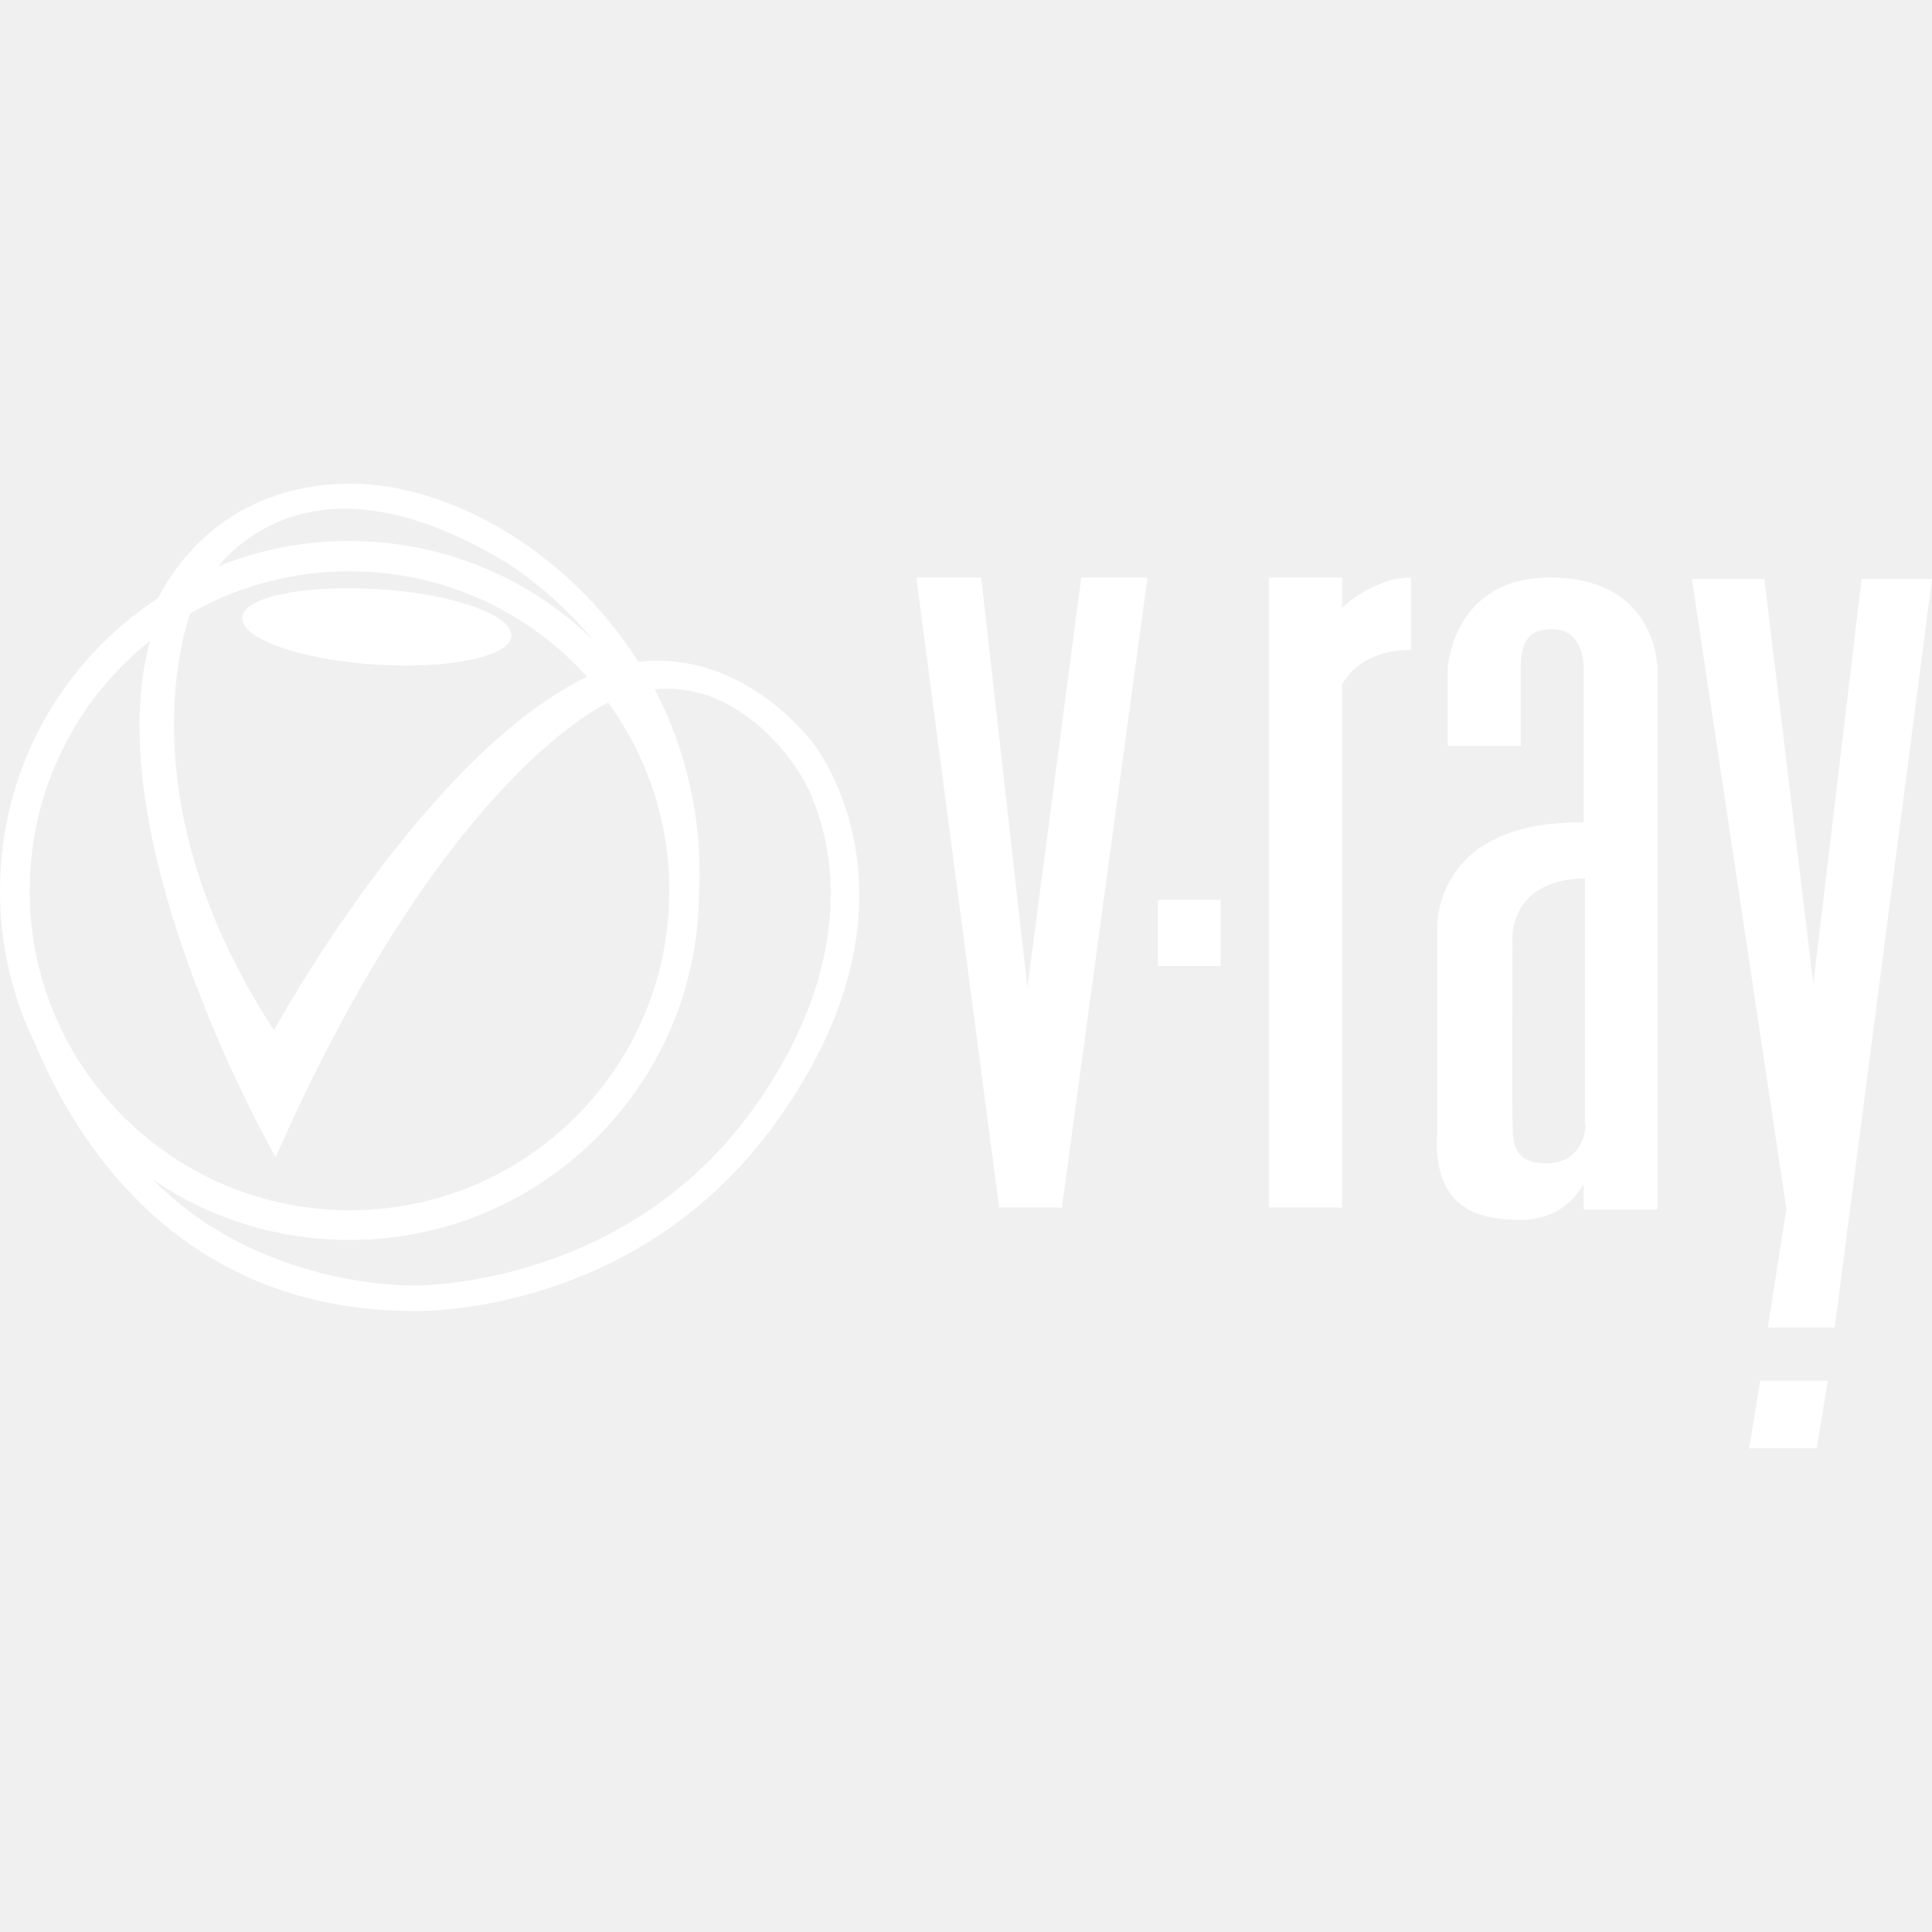
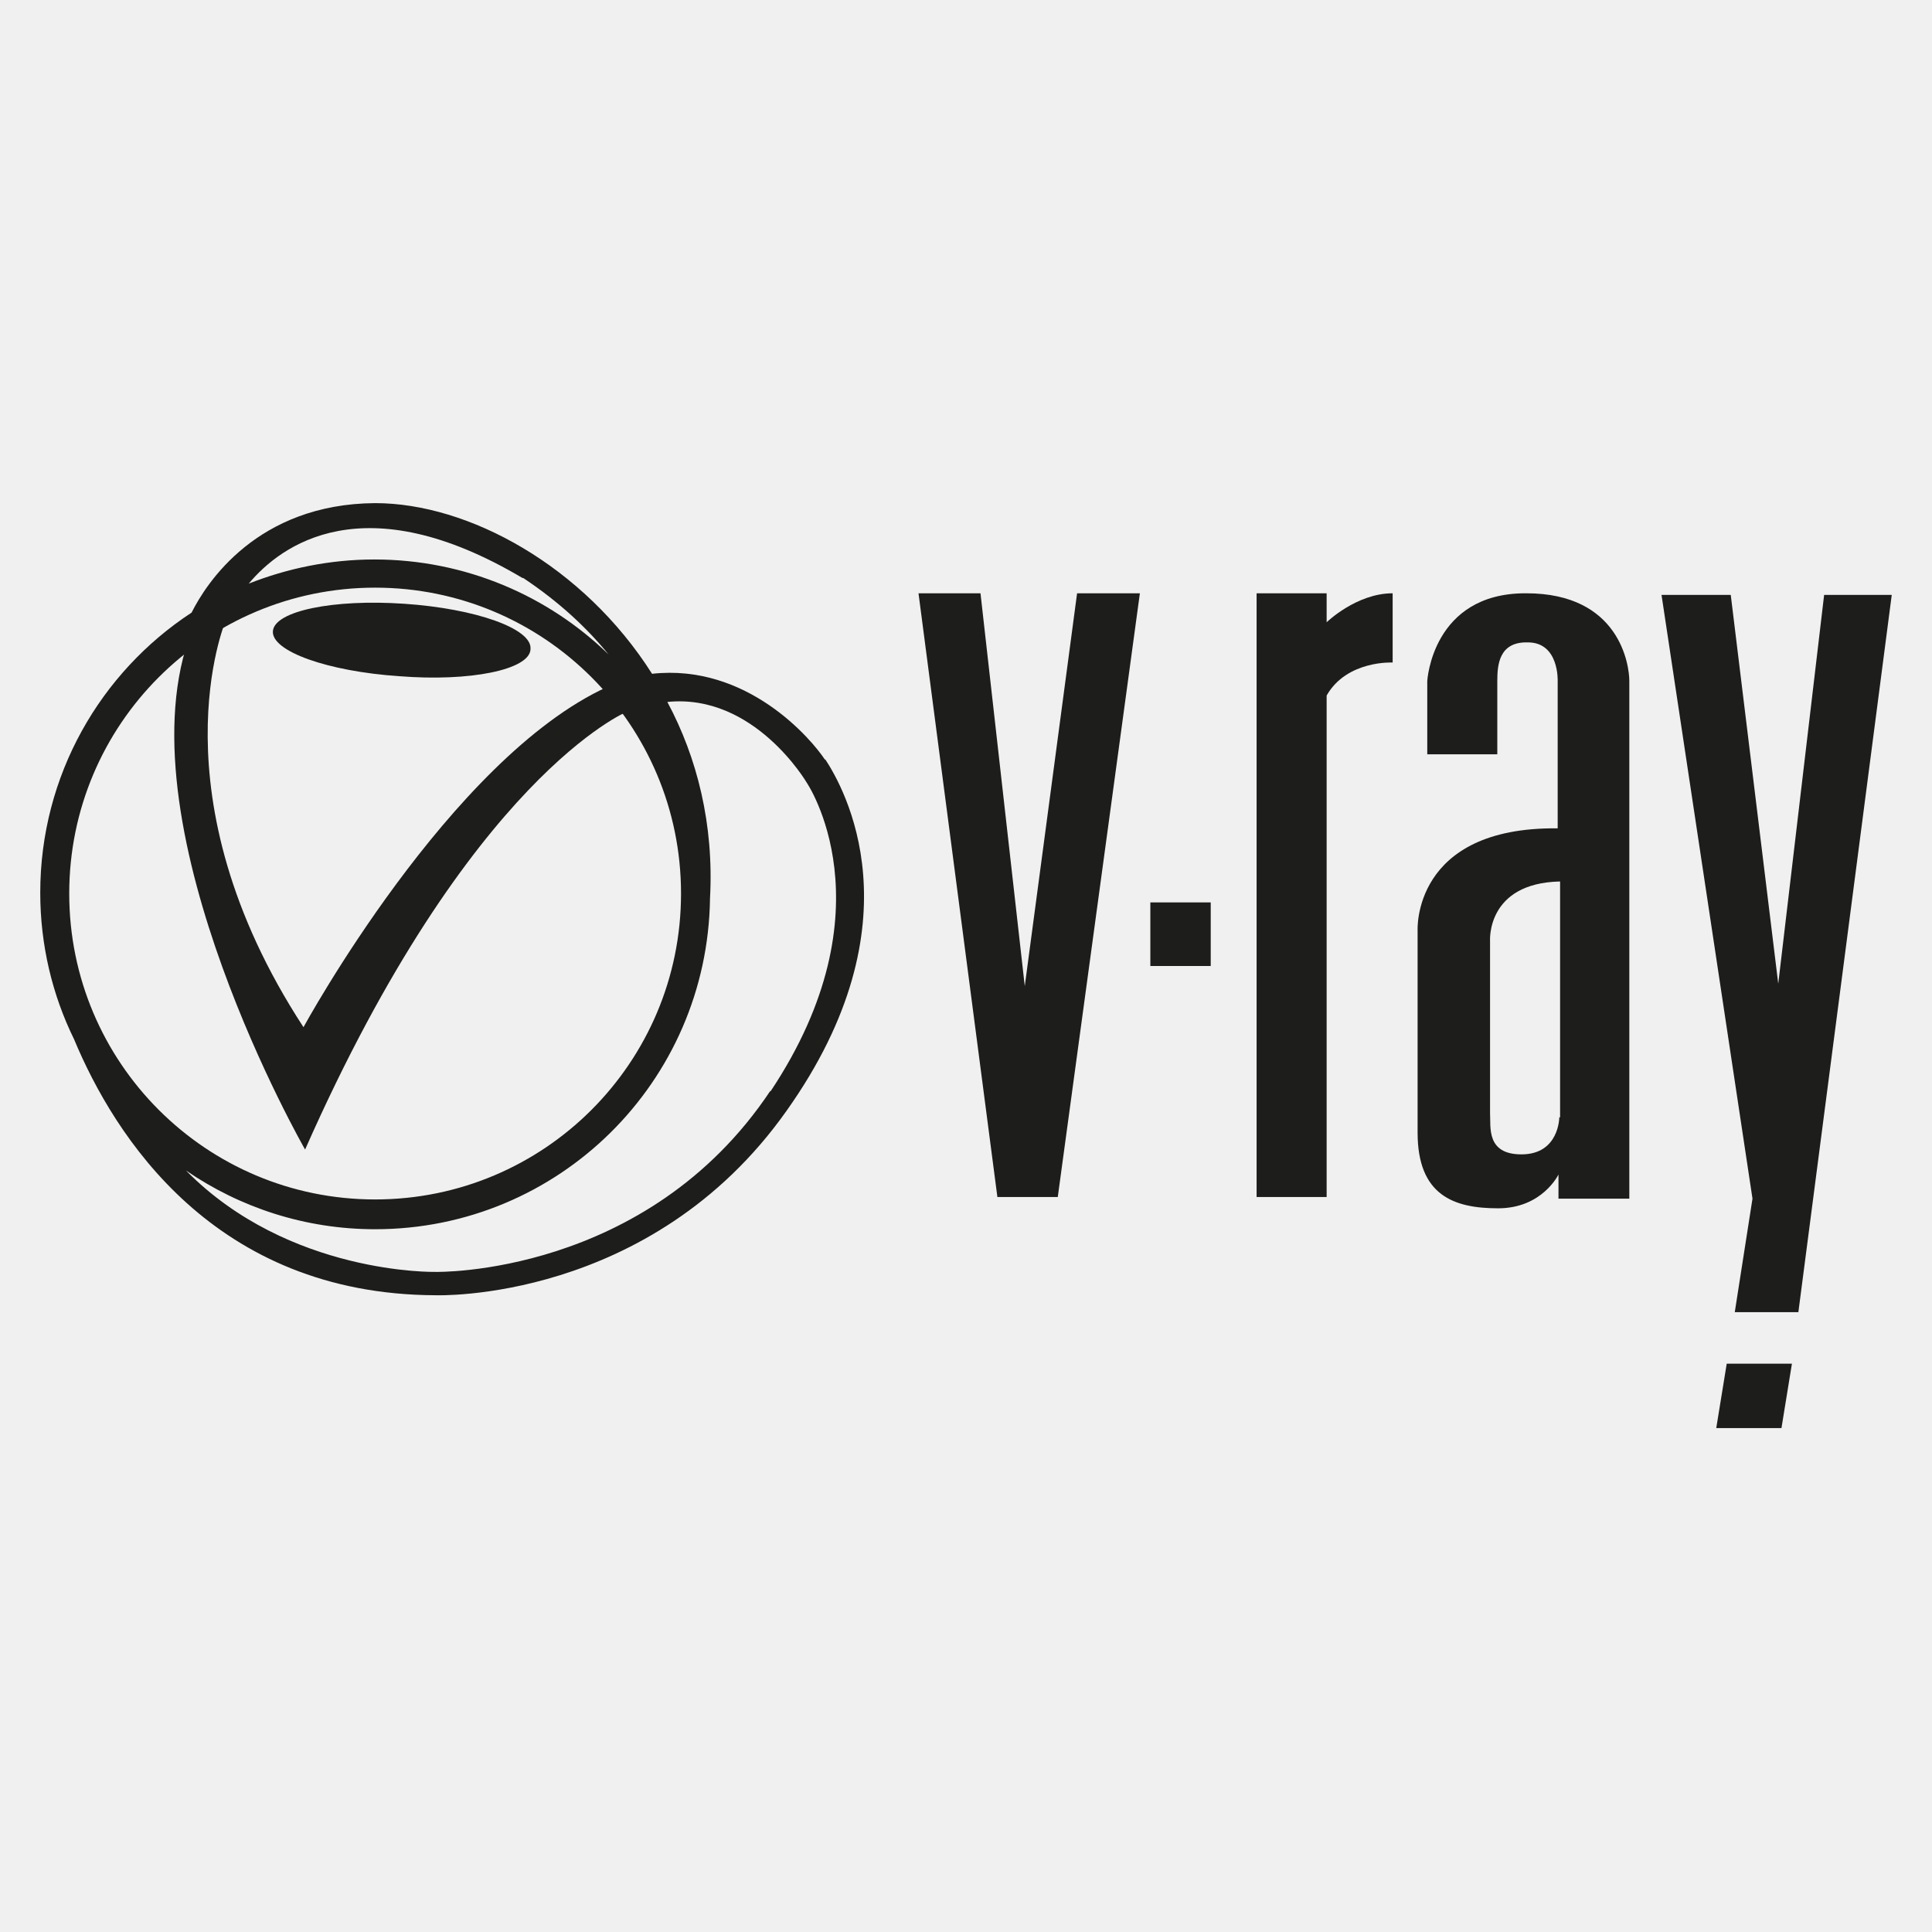
- <svg xmlns="http://www.w3.org/2000/svg" id="Capa_1" version="1.1" viewBox="0 0 28 28">
+ <svg xmlns="http://www.w3.org/2000/svg" id="Capa_1" version="1.1" viewBox="0 0 24 24">
  <defs>
    <style>
      .st0 {
-         fill: #fff;
+         fill: #1d1d1b;
      }
    </style>
  </defs>
-   <path class="st0" d="M4,16.78s-2.76-4.8-1.76-7.7l.55-.28s-1.11,2.62,1.18,6.13c0,0,2.22-4.06,4.6-5.15l.29.38s-2.38.98-4.87,6.62" />
-   <path class="st0" d="M7.41,9.22c-.02.3-.91.48-1.99.41-1.08-.07-1.93-.38-1.91-.68.02-.3.91-.48,1.99-.41,1.08.07,1.94.38,1.91.68" />
-   <polygon class="st0" points="13.28 8.37 14.48 17.5 15.39 17.5 16.63 8.37 15.67 8.37 14.89 14.31 14.22 8.37 13.28 8.37" />
-   <rect class="st0" x="16.78" y="13.04" width=".91" height=".96" />
-   <path class="st0" d="M18.39,17.5v-9.13h1.06v.44s.45-.44,1-.44v1.05s-.7-.04-1,.5v7.58h-1.06" />
-   <path class="st0" d="M22.98,16.29s.01.57-.58.57c-.53,0-.47-.41-.48-.62-.01-.21,0-2.61,0-2.61,0,0-.07-.88,1.05-.9v3.56ZM22.46,8.37c-1.42,0-1.48,1.33-1.48,1.33v1.11h1.06v-1.11c0-.25.02-.59.46-.58.48,0,.45.58.45.58v2.22c-2.21-.03-2.12,1.55-2.12,1.55v2.99s-.01.07-.01.07c0,.95.55,1.15,1.22,1.15s.91-.52.91-.52v.37h1.07v-7.83c0-.25-.14-1.33-1.56-1.33" />
-   <polygon class="st0" points="24.52 8.39 25.89 17.52 25.62 19.24 26.59 19.24 28 8.39 26.98 8.39 26.28 14.26 25.57 8.39 24.52 8.39" />
-   <polygon class="st0" points="26.33 20.99 25.35 20.99 25.51 20.01 26.49 20.01 26.33 20.99" />
-   <path class="st0" d="M11.04,15.89c-1.87,2.81-5.06,2.74-5.06,2.74,0,0-2.21.05-3.77-1.54.81.56,1.8.88,2.86.88,2.77,0,5.03-2.23,5.06-5h0c.06-1.12-.2-2.13-.64-2.98,1.32-.13,2.1,1.22,2.1,1.22,0,0,1.31,1.9-.54,4.67M5.07,8.28c2.56,0,4.63,2.07,4.63,4.63s-2.07,4.63-4.63,4.63S.43,15.47.43,12.91s2.07-4.63,4.63-4.63M7.31,8.13c.54.36.96.75,1.29,1.15-.91-.89-2.16-1.44-3.54-1.44-.67,0-1.31.13-1.9.37.49-.58,1.75-1.51,4.14-.08M11.87,10.89c-.21-.32-1.18-1.46-2.62-1.3-1.03-1.63-2.78-2.59-4.18-2.58-1.79.01-2.55,1.21-2.78,1.66-1.38.9-2.29,2.46-2.29,4.24,0,.79.18,1.55.51,2.22.61,1.46,2.12,3.86,5.47,3.87,0,0,3.25.12,5.3-2.78,2.03-2.86.87-4.89.59-5.33" />
+   <path class="st0" d="M3.79,14.28s-2.26-3.94-1.45-6.33l.46-.23s-.91,2.16.97,5.04c0,0,1.82-3.34,3.78-4.23l.24.31s-1.95.8-4,5.44" />
+   <path class="st0" d="M6.59,8.07c-.02.25-.75.4-1.63.33-.89-.06-1.59-.31-1.57-.56.02-.25.75-.4,1.63-.34.89.06,1.59.31,1.57.56" />
+   <polygon class="st0" points="11.41 7.37 12.39 14.87 13.14 14.87 14.16 7.37 13.38 7.37 12.73 12.25 12.18 7.37 11.41 7.37" />
+   <rect class="st0" x="14.29" y="11.21" width=".75" height=".79" />
+   <path class="st0" d="M15.61,14.87v-7.5h.87v.36s.37-.36.82-.36v.86s-.57-.03-.82.41v6.23h-.87" />
+   <path class="st0" d="M19.37,13.88s0,.46-.47.46c-.44,0-.38-.34-.39-.51,0-.17,0-2.14,0-2.14,0,0-.05-.72.87-.74v2.93ZM18.95,7.37c-1.16,0-1.22,1.09-1.22,1.09v.91h.87v-.91c0-.2.02-.49.38-.48.39,0,.37.48.37.48v1.83c-1.81-.02-1.74,1.27-1.74,1.27v2.46s0,.05,0,.05c0,.78.45.94,1,.94s.75-.42.75-.42v.3h.88v-6.43c0-.2-.12-1.09-1.28-1.09" />
+   <polygon class="st0" points="20.64 7.39 21.77 14.89 21.55 16.3 22.34 16.3 23.5 7.39 22.66 7.39 22.09 12.22 21.5 7.39 20.64 7.39" />
+   <polygon class="st0" points="22.13 17.74 21.32 17.74 21.45 16.94 22.26 16.94 22.13 17.74" />
+   <path class="st0" d="M9.57,13.55c-1.54,2.31-4.16,2.25-4.16,2.25,0,0-1.82.04-3.1-1.26.67.46,1.48.73,2.35.73,2.28,0,4.13-1.83,4.16-4.11h0c.05-.92-.16-1.75-.53-2.44,1.08-.11,1.73,1,1.73,1,0,0,1.07,1.56-.45,3.84M4.66,7.3c2.1,0,3.8,1.7,3.8,3.8s-1.7,3.8-3.8,3.8-3.8-1.7-3.8-3.8,1.7-3.8,3.8-3.8M6.5,7.18c.45.3.79.62,1.06.95-.75-.73-1.78-1.18-2.91-1.18-.55,0-1.08.11-1.56.3.4-.48,1.43-1.24,3.4-.07M10.25,9.44c-.17-.26-.97-1.2-2.15-1.07-.85-1.34-2.28-2.12-3.44-2.12-1.47.01-2.1,1-2.28,1.36-1.13.74-1.88,2.02-1.88,3.48,0,.65.15,1.27.42,1.82.5,1.2,1.74,3.17,4.49,3.18,0,0,2.67.1,4.36-2.29,1.67-2.35.71-4.02.48-4.37" />
</svg>
